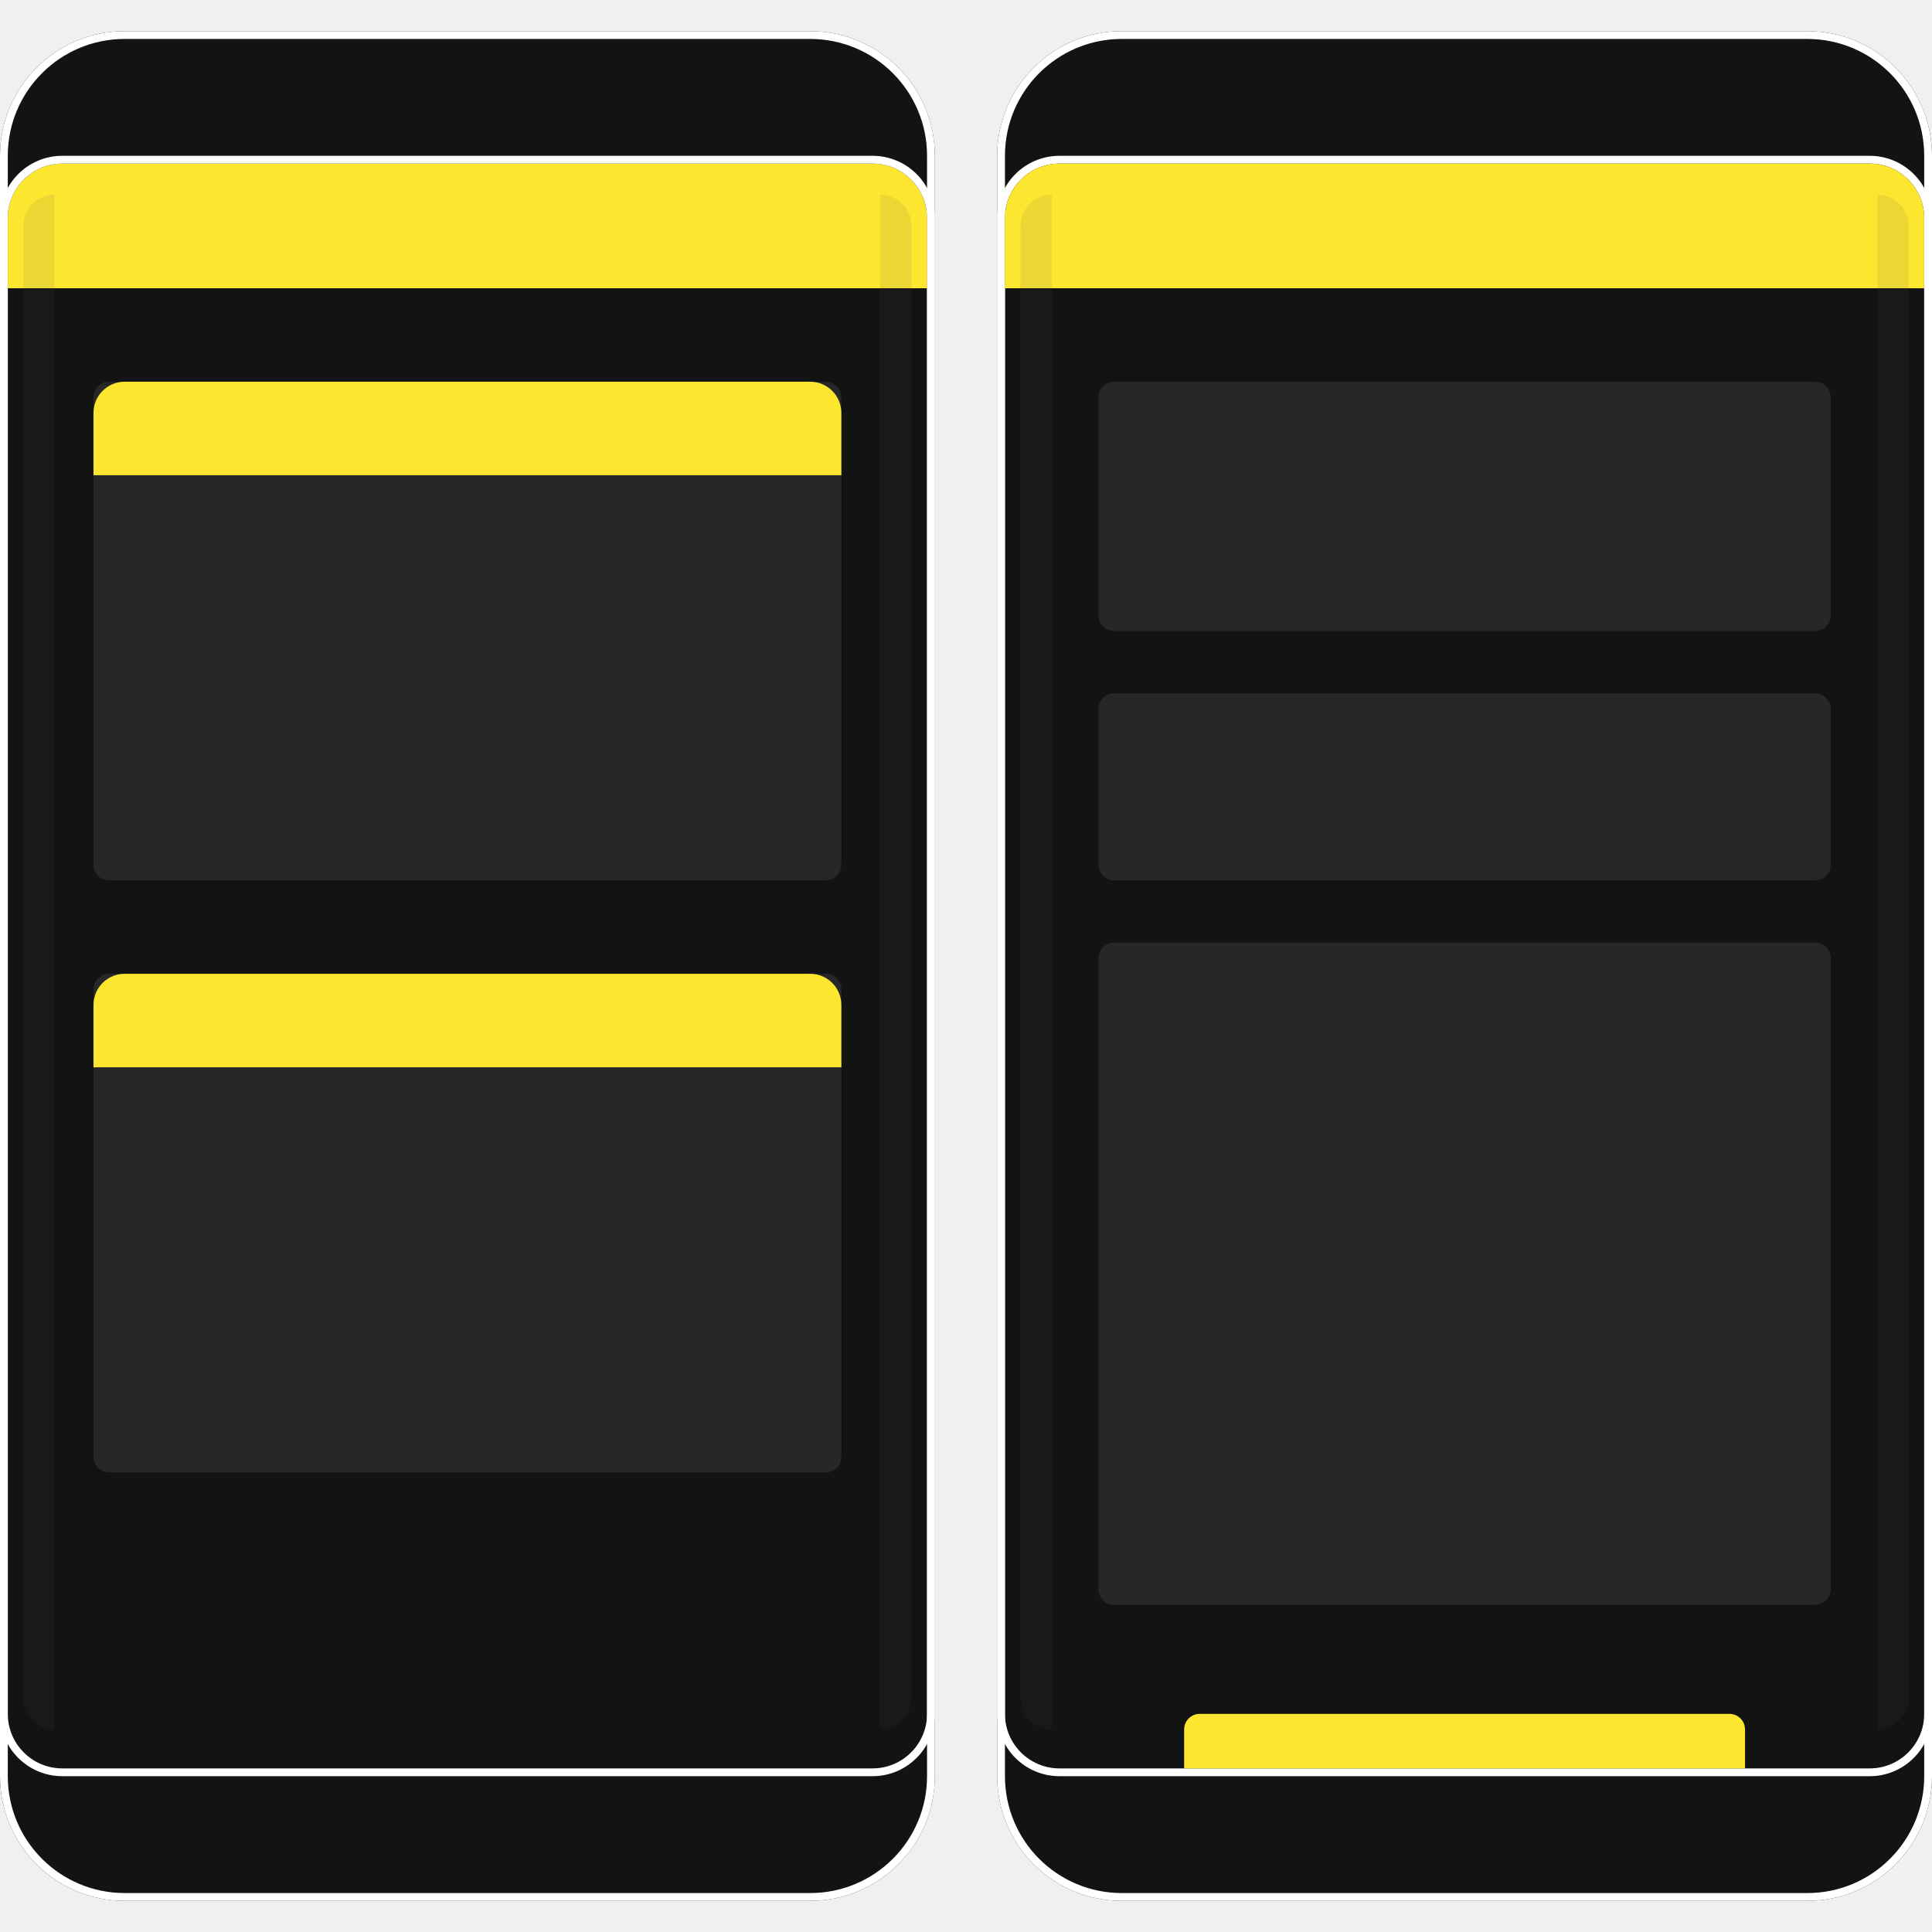
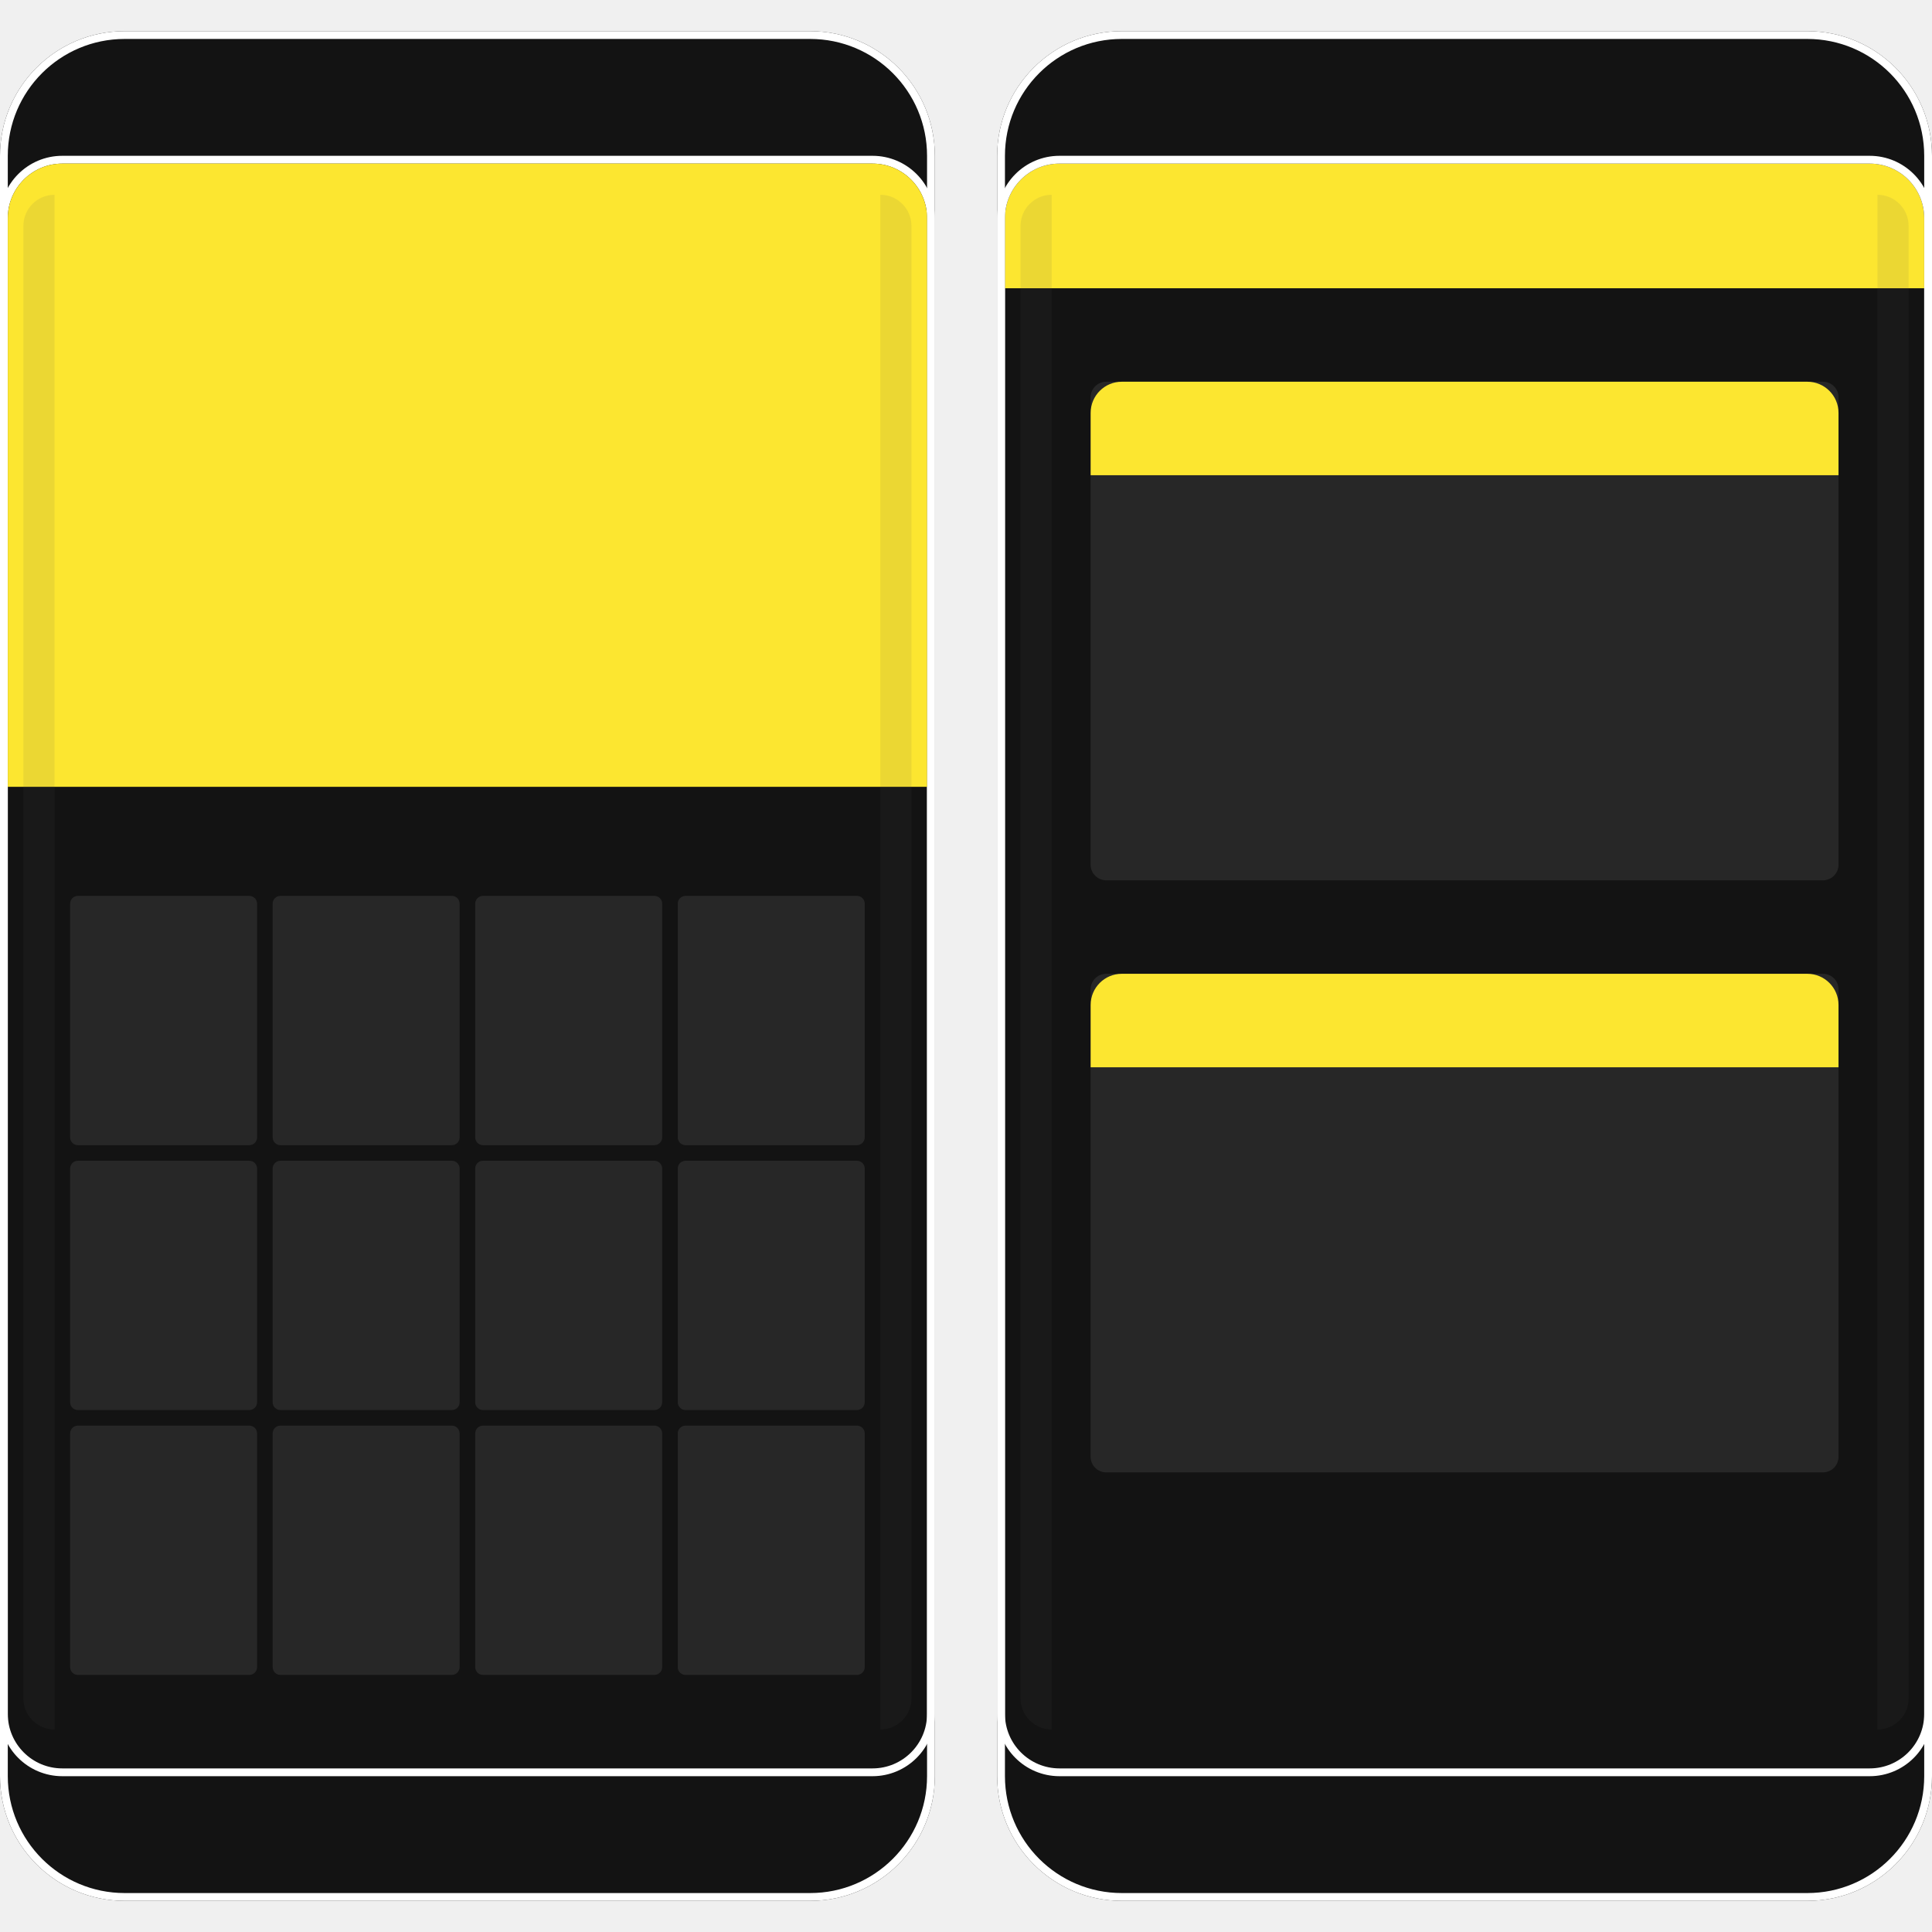
<svg xmlns="http://www.w3.org/2000/svg" viewBox="0 0 248 248">
  <defs>
    <style>
      .cls-1 {
        clip-path: url(#clip-TRIANGLES);
      }

      .cls-2 {
        fill: #131313;
      }

      .cls-2, .cls-4 {
        stroke: #fff;
      }

      .cls-3 {
        fill: #fce630;
      }

      .cls-4, .cls-8 {
        fill: none;
      }

      .cls-5 {
        fill: #565656;
        opacity: 0.1;
      }

      .cls-6 {
        fill: #272727;
      }

      .cls-7 {
        stroke: none;
      }
    </style>
    <clipPath id="clip-TRIANGLES">
      <rect width="248" height="248" />
    </clipPath>
  </defs>
  <g id="TRIANGLES" class="cls-1">
-     <g id="Rectangle_98" data-name="Rectangle 98" class="cls-2" transform="translate(0 4)">
-       <rect class="cls-7" width="120" height="240" rx="16" />
-       <rect class="cls-8" x="0.5" y="0.5" width="119" height="239" rx="15.5" />
+     <g id="Group_22" data-name="Group 22" transform="translate(128)">
+       <g id="Rectangle_98" data-name="Rectangle 98" class="cls-2" transform="translate(0 4)">
+         <rect class="cls-7" width="120" height="240" rx="16" />
+         <rect class="cls-8" x="0.5" y="0.5" width="119" height="239" rx="15.5" />
+       </g>
+       <path id="Rectangle_102" data-name="Rectangle 102" class="cls-3" d="M7,0H111a7,7,0,0,1,7,7v9a0,0,0,0,1,0,0H0a0,0,0,0,1,0,0V7A7,7,0,0,1,7,0Z" transform="translate(1 21)" />
+       <g id="Rectangle_99" data-name="Rectangle 99" class="cls-4" transform="translate(0 20)">
+         <rect class="cls-7" width="120" height="208" rx="8" />
+         <rect class="cls-8" x="0.5" y="0.5" width="119" height="207" rx="7.5" />
+       </g>
+       <path id="Rectangle_101" data-name="Rectangle 101" class="cls-5" d="M0,0H0A4,4,0,0,1,4,4V193a4,4,0,0,1-4,4H0a0,0,0,0,1,0,0V0A0,0,0,0,1,0,0Z" transform="translate(113 25)" />
+       <path id="Rectangle_115" data-name="Rectangle 115" class="cls-5" d="M4,0H4A0,0,0,0,1,4,0V197a0,0,0,0,1,0,0H4a4,4,0,0,1-4-4V4A4,4,0,0,1,4,0Z" transform="translate(3 25)" />
+       <g id="Group_15" data-name="Group 15" transform="translate(-176 -176)">
+         <rect id="Rectangle_117" data-name="Rectangle 117" class="cls-6" width="96" height="64" rx="2" transform="translate(188 225)" />
+         <path id="Rectangle_116" data-name="Rectangle 116" class="cls-3" d="M4,0H92a4,4,0,0,1,4,4v8a0,0,0,0,1,0,0H0a0,0,0,0,1,0,0V4A4,4,0,0,1,4,0Z" transform="translate(188 225)" />
+       </g>
+       <g id="Group_16" data-name="Group 16" transform="translate(-176 -100)">
+         <rect id="Rectangle_117-2" data-name="Rectangle 117" class="cls-6" width="96" height="64" rx="2" transform="translate(188 225)" />
+         <path id="Rectangle_116-2" data-name="Rectangle 116" class="cls-3" d="M4,0H92a4,4,0,0,1,4,4v8a0,0,0,0,1,0,0H0a0,0,0,0,1,0,0V4A4,4,0,0,1,4,0Z" transform="translate(188 225)" />
+       </g>
    </g>
-     <path id="Rectangle_102" data-name="Rectangle 102" class="cls-3" d="M7,0H111a7,7,0,0,1,7,7v9a0,0,0,0,1,0,0H0a0,0,0,0,1,0,0V7A7,7,0,0,1,7,0Z" transform="translate(1 21)" />
-     <g id="Rectangle_99" data-name="Rectangle 99" class="cls-4" transform="translate(0 20)">
-       <rect class="cls-7" width="120" height="208" rx="8" />
-       <rect class="cls-8" x="0.5" y="0.5" width="119" height="207" rx="7.5" />
+     <g id="Group_23" data-name="Group 23" transform="translate(-128)">
+       <g id="Rectangle_103" data-name="Rectangle 103" class="cls-2" transform="translate(128 4)">
+         <rect class="cls-7" width="120" height="240" rx="16" />
+         <rect class="cls-8" x="0.5" y="0.5" width="119" height="239" rx="15.5" />
+       </g>
+       <g id="Rectangle_104" data-name="Rectangle 104" class="cls-4" transform="translate(128 20)">
+         <rect class="cls-7" width="120" height="208" rx="8" />
+         <rect class="cls-8" x="0.5" y="0.5" width="119" height="207" rx="7.5" />
+       </g>
+       <path id="Rectangle_118" data-name="Rectangle 118" class="cls-3" d="M7,0H111a7,7,0,0,1,7,7V80a0,0,0,0,1,0,0H0a0,0,0,0,1,0,0V7A7,7,0,0,1,7,0Z" transform="translate(129 21)" />
+       <path id="Rectangle_105" data-name="Rectangle 105" class="cls-5" d="M4,0H4A0,0,0,0,1,4,0V197a0,0,0,0,1,0,0H4a4,4,0,0,1-4-4V4A4,4,0,0,1,4,0Z" transform="translate(131 25)" />
+       <path id="Rectangle_106" data-name="Rectangle 106" class="cls-5" d="M0,0H0A4,4,0,0,1,4,4V193a4,4,0,0,1-4,4H0a0,0,0,0,1,0,0V0A0,0,0,0,1,0,0Z" transform="translate(241 25)" />
+       <g id="Group_19" data-name="Group 19" transform="translate(0 6)">
+         <rect id="Rectangle_117-3" data-name="Rectangle 117" class="cls-6" width="24" height="32" rx="1" transform="translate(137 109)" />
+         <rect id="Rectangle_173" data-name="Rectangle 173" class="cls-6" width="24" height="32" rx="1" transform="translate(163 109)" />
+         <rect id="Rectangle_174" data-name="Rectangle 174" class="cls-6" width="24" height="32" rx="1" transform="translate(189 109)" />
+         <rect id="Rectangle_175" data-name="Rectangle 175" class="cls-6" width="24" height="32" rx="1" transform="translate(215 109)" />
+       </g>
+       <g id="Group_20" data-name="Group 20" transform="translate(0 40)">
+         <rect id="Rectangle_117-4" data-name="Rectangle 117" class="cls-6" width="24" height="32" rx="1" transform="translate(137 109)" />
+         <rect id="Rectangle_173-2" data-name="Rectangle 173" class="cls-6" width="24" height="32" rx="1" transform="translate(163 109)" />
+         <rect id="Rectangle_174-2" data-name="Rectangle 174" class="cls-6" width="24" height="32" rx="1" transform="translate(189 109)" />
+         <rect id="Rectangle_175-2" data-name="Rectangle 175" class="cls-6" width="24" height="32" rx="1" transform="translate(215 109)" />
+       </g>
+       <g id="Group_21" data-name="Group 21" transform="translate(0 74)">
+         <rect id="Rectangle_117-5" data-name="Rectangle 117" class="cls-6" width="24" height="32" rx="1" transform="translate(137 109)" />
+         <rect id="Rectangle_173-3" data-name="Rectangle 173" class="cls-6" width="24" height="32" rx="1" transform="translate(163 109)" />
+         <rect id="Rectangle_174-3" data-name="Rectangle 174" class="cls-6" width="24" height="32" rx="1" transform="translate(189 109)" />
+         <rect id="Rectangle_175-3" data-name="Rectangle 175" class="cls-6" width="24" height="32" rx="1" transform="translate(215 109)" />
+       </g>
    </g>
-     <path id="Rectangle_101" data-name="Rectangle 101" class="cls-5" d="M0,0H0A4,4,0,0,1,4,4V193a4,4,0,0,1-4,4H0a0,0,0,0,1,0,0V0A0,0,0,0,1,0,0Z" transform="translate(113 25)" />
-     <g id="Rectangle_103" data-name="Rectangle 103" class="cls-2" transform="translate(128 4)">
-       <rect class="cls-7" width="120" height="240" rx="16" />
-       <rect class="cls-8" x="0.5" y="0.5" width="119" height="239" rx="15.5" />
-     </g>
-     <g id="Rectangle_104" data-name="Rectangle 104" class="cls-4" transform="translate(128 20)">
-       <rect class="cls-7" width="120" height="208" rx="8" />
-       <rect class="cls-8" x="0.5" y="0.5" width="119" height="207" rx="7.5" />
-     </g>
-     <path id="Rectangle_118" data-name="Rectangle 118" class="cls-3" d="M7,0H111a7,7,0,0,1,7,7v9a0,0,0,0,1,0,0H0a0,0,0,0,1,0,0V7A7,7,0,0,1,7,0Z" transform="translate(129 21)" />
-     <path id="Rectangle_105" data-name="Rectangle 105" class="cls-5" d="M4,0H4A0,0,0,0,1,4,0V197a0,0,0,0,1,0,0H4a4,4,0,0,1-4-4V4A4,4,0,0,1,4,0Z" transform="translate(131 25)" />
-     <path id="Rectangle_106" data-name="Rectangle 106" class="cls-5" d="M0,0H0A4,4,0,0,1,4,4V193a4,4,0,0,1-4,4H0a0,0,0,0,1,0,0V0A0,0,0,0,1,0,0Z" transform="translate(241 25)" />
-     <rect id="Rectangle_109" data-name="Rectangle 109" class="cls-6" width="94" height="32" rx="2" transform="translate(141 49)" />
-     <path id="Rectangle_115" data-name="Rectangle 115" class="cls-5" d="M4,0H4A0,0,0,0,1,4,0V197a0,0,0,0,1,0,0H4a4,4,0,0,1-4-4V4A4,4,0,0,1,4,0Z" transform="translate(3 25)" />
-     <g id="Group_15" data-name="Group 15" transform="translate(-176 -176)">
-       <rect id="Rectangle_117" data-name="Rectangle 117" class="cls-6" width="96" height="64" rx="2" transform="translate(188 225)" />
-       <path id="Rectangle_116" data-name="Rectangle 116" class="cls-3" d="M4,0H92a4,4,0,0,1,4,4v8a0,0,0,0,1,0,0H0a0,0,0,0,1,0,0V4A4,4,0,0,1,4,0Z" transform="translate(188 225)" />
-     </g>
-     <g id="Group_16" data-name="Group 16" transform="translate(-176 -100)">
-       <rect id="Rectangle_117-2" data-name="Rectangle 117" class="cls-6" width="96" height="64" rx="2" transform="translate(188 225)" />
-       <path id="Rectangle_116-2" data-name="Rectangle 116" class="cls-3" d="M4,0H92a4,4,0,0,1,4,4v8a0,0,0,0,1,0,0H0a0,0,0,0,1,0,0V4A4,4,0,0,1,4,0Z" transform="translate(188 225)" />
-     </g>
-     <rect id="Rectangle_119" data-name="Rectangle 119" class="cls-6" width="94" height="24" rx="2" transform="translate(141 89)" />
-     <rect id="Rectangle_120" data-name="Rectangle 120" class="cls-6" width="94" height="85" rx="2" transform="translate(141 121)" />
-     <path id="Rectangle_102-2" data-name="Rectangle 102" class="cls-3" d="M2,0H70a2,2,0,0,1,2,2V7a0,0,0,0,1,0,0H0A0,0,0,0,1,0,7V2A2,2,0,0,1,2,0Z" transform="translate(152 220)" />
  </g>
</svg>
